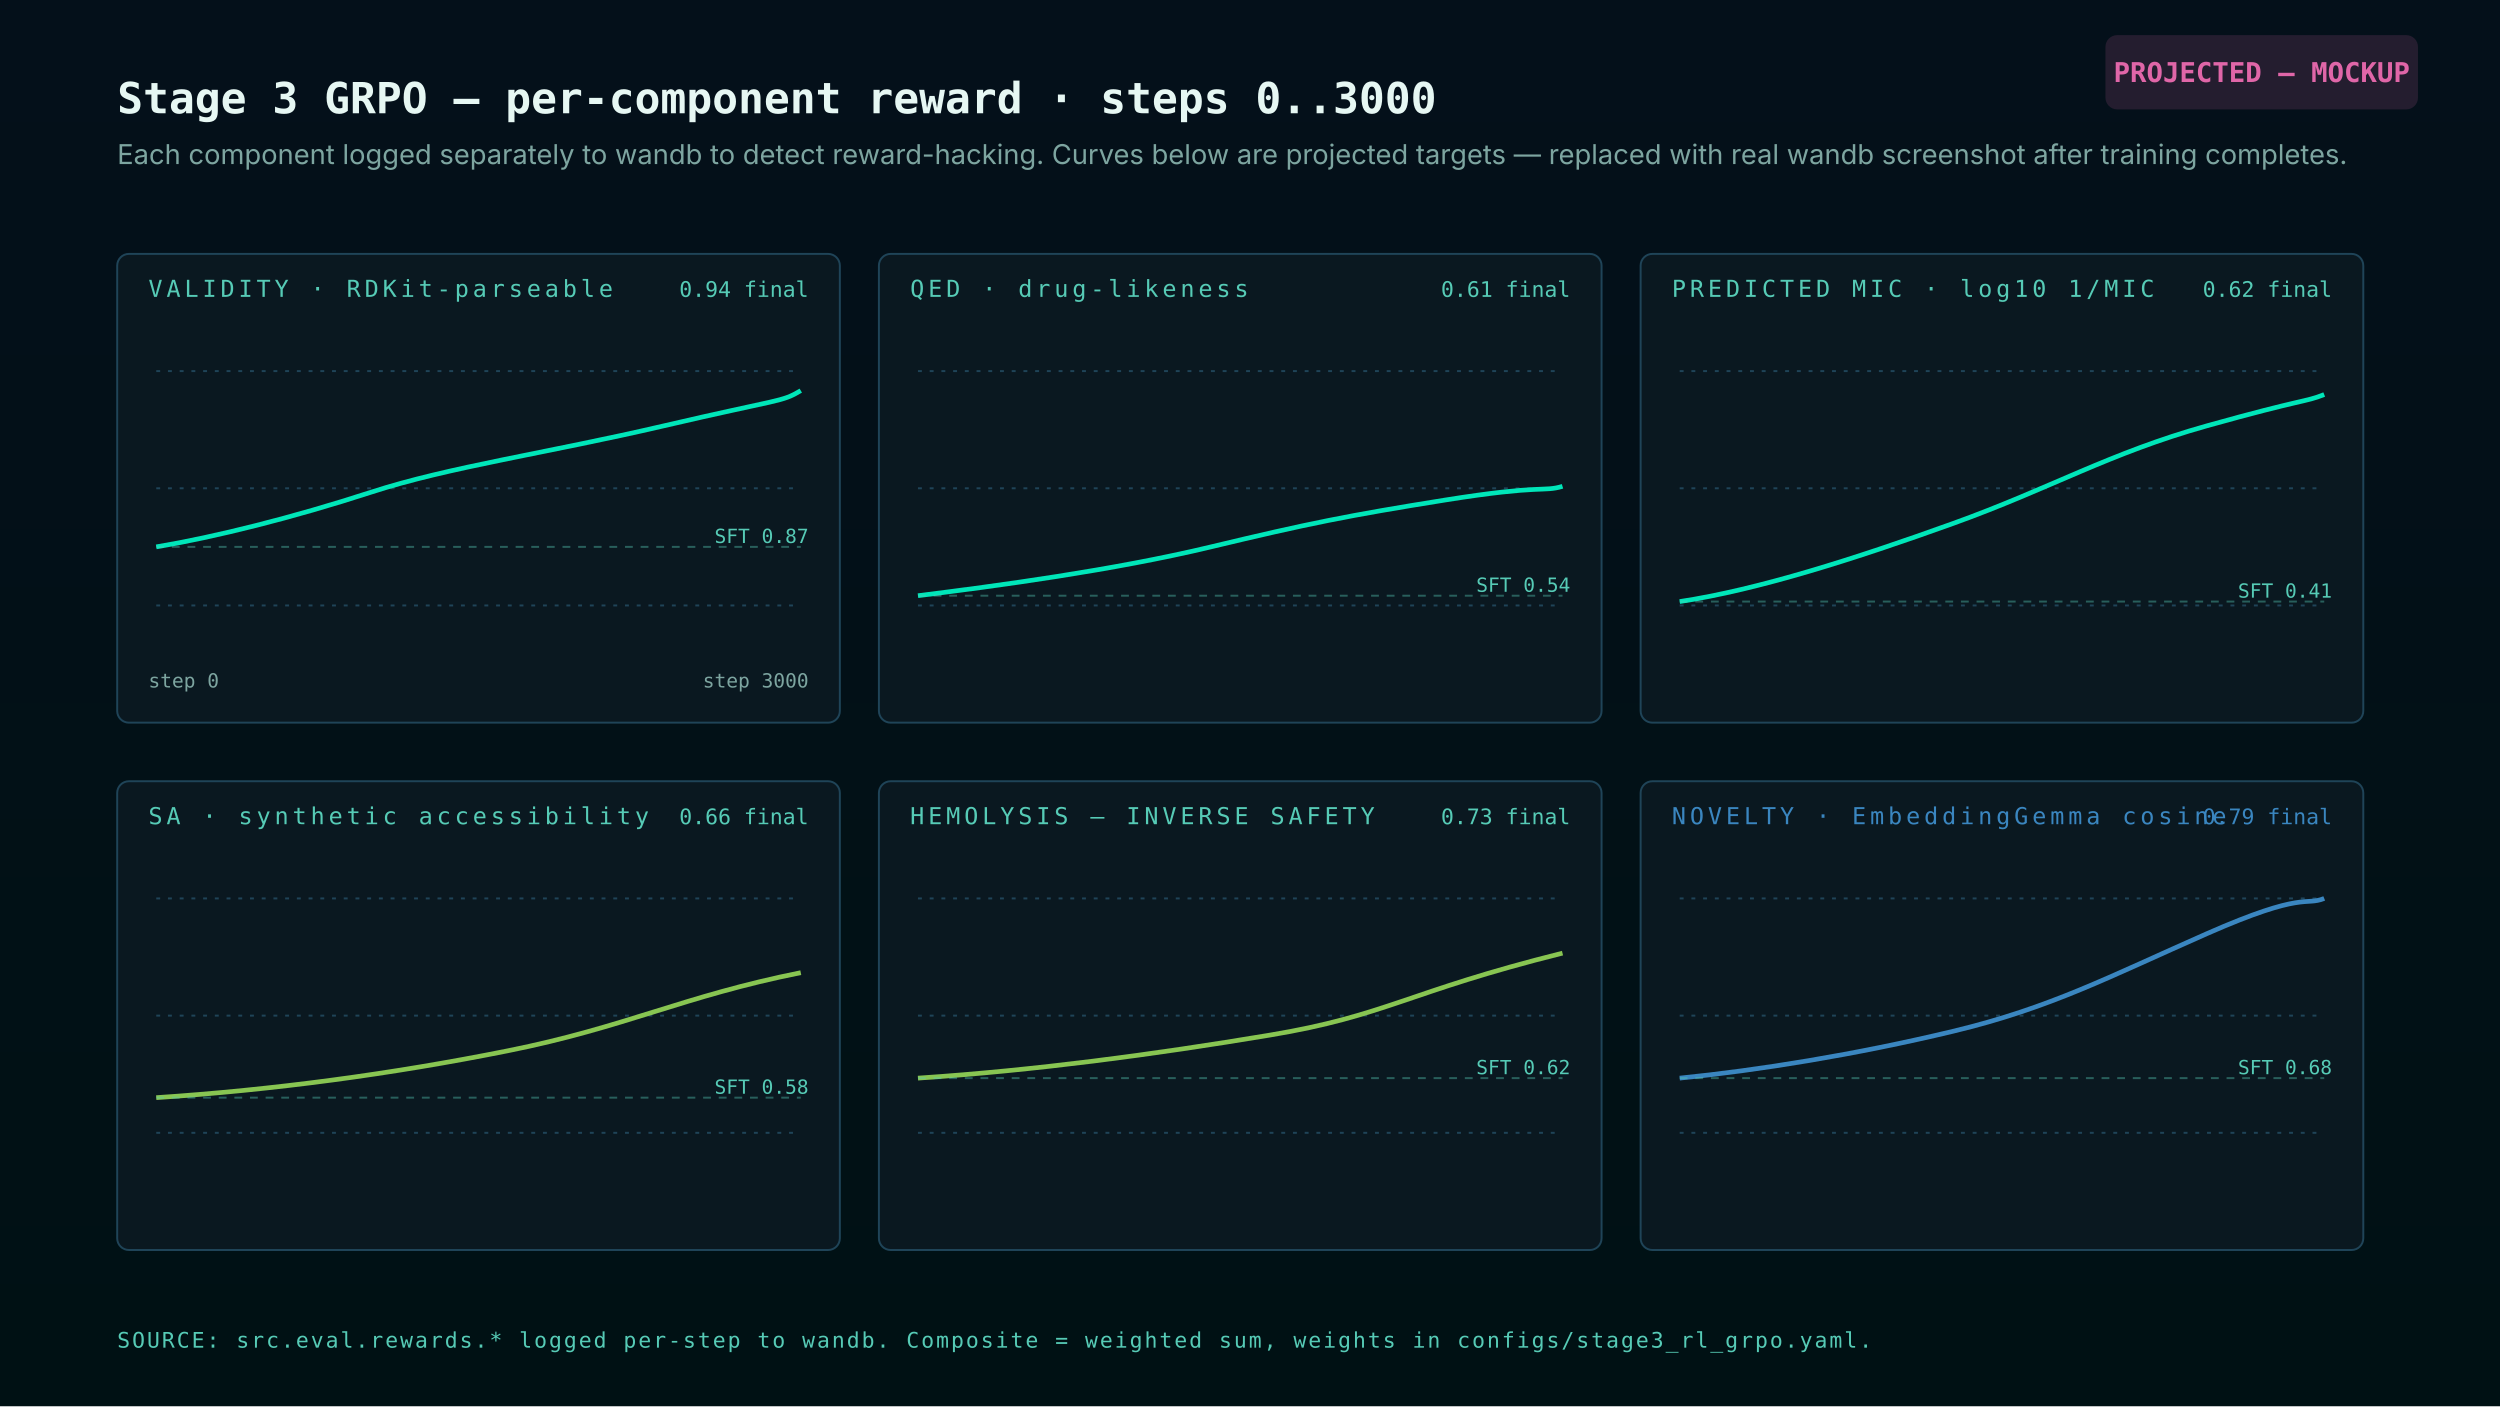
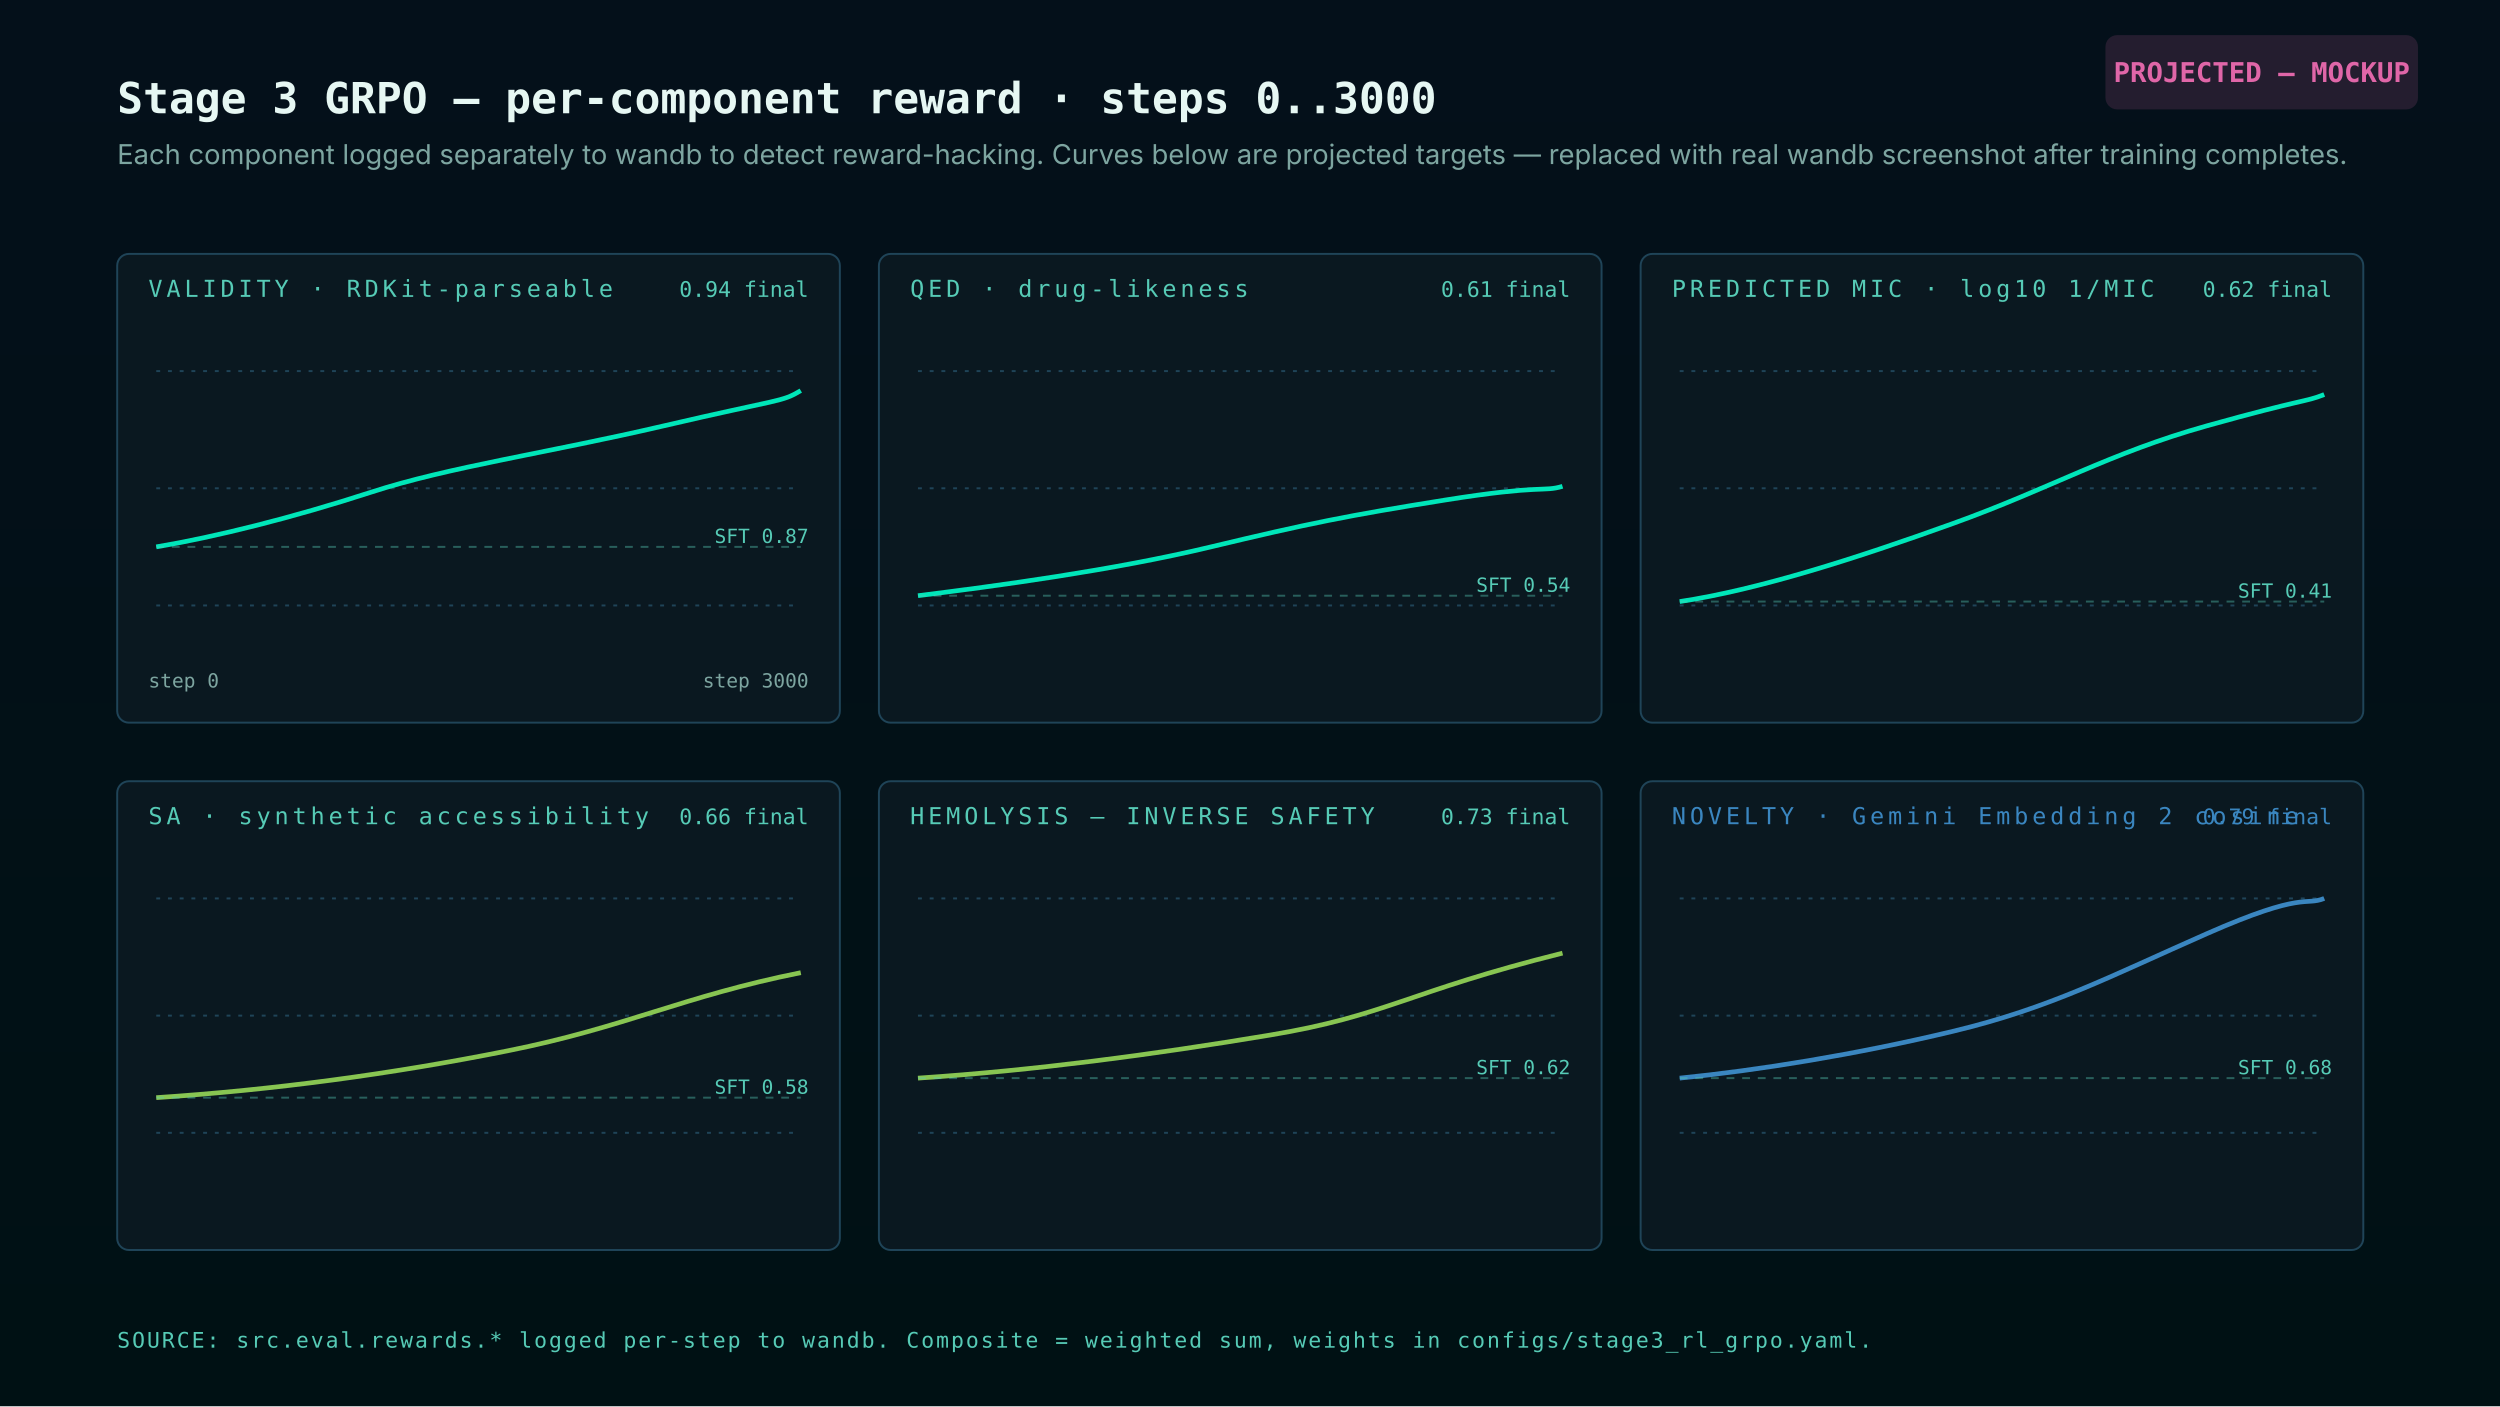
<svg xmlns="http://www.w3.org/2000/svg" viewBox="0 0 1280 720" width="1280" height="720" font-family="Inter, system-ui, sans-serif">
  <defs>
    <linearGradient id="bg" x1="0" y1="0" x2="0" y2="1">
      <stop offset="0" stop-color="#04101a" />
      <stop offset="1" stop-color="#001114" />
    </linearGradient>
  </defs>
  <rect width="1280" height="720" fill="url(#bg)" />
  <text x="60" y="58" font-family="JetBrains Mono, monospace" font-size="22" font-weight="700" fill="#e6f7f3">Stage 3 GRPO — per-component reward · steps 0..3000</text>
  <text x="60" y="84" font-size="14" fill="#7da5a0">Each component logged separately to wandb to detect reward-hacking. Curves below are projected targets — replaced with real wandb screenshot after training completes.</text>
  <g transform="translate(1080,40)">
    <rect x="-2" y="-22" width="160" height="38" rx="6" fill="#e066a8" opacity="0.15" />
    <text x="78" y="2" font-family="JetBrains Mono, monospace" font-size="14" font-weight="700" fill="#e066a8" text-anchor="middle">PROJECTED — MOCKUP</text>
  </g>
  <g font-family="JetBrains Mono, monospace" font-size="11">
    <g transform="translate(60,130)">
      <rect width="370" height="240" rx="6" fill="#0a1820" stroke="#1f4458" />
      <text x="16" y="22" font-size="12" fill="#56cbb6" letter-spacing="2">VALIDITY · RDKit-parseable</text>
      <text x="354" y="22" font-size="11" fill="#56cbb6" text-anchor="end">0.94 final</text>
      <line x1="20" y1="60" x2="350" y2="60" stroke="#1f4458" stroke-dasharray="2 4" />
      <line x1="20" y1="120" x2="350" y2="120" stroke="#1f4458" stroke-dasharray="2 4" />
      <line x1="20" y1="180" x2="350" y2="180" stroke="#1f4458" stroke-dasharray="2 4" />
      <path d="M 20 150 C 50 145 90 135 130 122 S 220 102 280 88 S 340 76 350 70" fill="none" stroke="#00e6b9" stroke-width="2.4" />
      <line x1="20" y1="150" x2="350" y2="150" stroke="#56cbb6" stroke-dasharray="4 4" opacity="0.4" />
      <text x="354" y="148" font-size="10" fill="#56cbb6" text-anchor="end">SFT 0.87</text>
      <text x="16" y="222" font-size="10" fill="#7da5a0">step 0</text>
      <text x="354" y="222" font-size="10" fill="#7da5a0" text-anchor="end">step 3000</text>
    </g>
    <g transform="translate(450,130)">
      <rect width="370" height="240" rx="6" fill="#0a1820" stroke="#1f4458" />
      <text x="16" y="22" font-size="12" fill="#56cbb6" letter-spacing="2">QED · drug-likeness</text>
      <text x="354" y="22" font-size="11" fill="#56cbb6" text-anchor="end">0.61 final</text>
      <line x1="20" y1="60" x2="350" y2="60" stroke="#1f4458" stroke-dasharray="2 4" />
      <line x1="20" y1="120" x2="350" y2="120" stroke="#1f4458" stroke-dasharray="2 4" />
      <line x1="20" y1="180" x2="350" y2="180" stroke="#1f4458" stroke-dasharray="2 4" />
      <path d="M 20 175 C 60 170 120 162 170 150 S 240 134 290 126 S 340 122 350 119" fill="none" stroke="#00e6b9" stroke-width="2.4" />
      <line x1="20" y1="175" x2="350" y2="175" stroke="#56cbb6" stroke-dasharray="4 4" opacity="0.4" />
      <text x="354" y="173" font-size="10" fill="#56cbb6" text-anchor="end">SFT 0.54</text>
    </g>
    <g transform="translate(840,130)">
      <rect width="370" height="240" rx="6" fill="#0a1820" stroke="#1f4458" />
      <text x="16" y="22" font-size="12" fill="#56cbb6" letter-spacing="2">PREDICTED MIC · log10 1/MIC</text>
      <text x="354" y="22" font-size="11" fill="#56cbb6" text-anchor="end">0.62 final</text>
      <line x1="20" y1="60" x2="350" y2="60" stroke="#1f4458" stroke-dasharray="2 4" />
      <line x1="20" y1="120" x2="350" y2="120" stroke="#1f4458" stroke-dasharray="2 4" />
      <line x1="20" y1="180" x2="350" y2="180" stroke="#1f4458" stroke-dasharray="2 4" />
      <path d="M 20 178 C 60 172 110 156 160 138 S 240 102 290 88 S 340 76 350 72" fill="none" stroke="#00e6b9" stroke-width="2.4" />
      <line x1="20" y1="178" x2="350" y2="178" stroke="#56cbb6" stroke-dasharray="4 4" opacity="0.4" />
      <text x="354" y="176" font-size="10" fill="#56cbb6" text-anchor="end">SFT 0.41</text>
    </g>
    <g transform="translate(60,400)">
      <rect width="370" height="240" rx="6" fill="#0a1820" stroke="#1f4458" />
      <text x="16" y="22" font-size="12" fill="#56cbb6" letter-spacing="2">SA · synthetic accessibility</text>
      <text x="354" y="22" font-size="11" fill="#56cbb6" text-anchor="end">0.66 final</text>
      <line x1="20" y1="60" x2="350" y2="60" stroke="#1f4458" stroke-dasharray="2 4" />
      <line x1="20" y1="120" x2="350" y2="120" stroke="#1f4458" stroke-dasharray="2 4" />
      <line x1="20" y1="180" x2="350" y2="180" stroke="#1f4458" stroke-dasharray="2 4" />
      <path d="M 20 162 C 80 158 140 150 200 138 S 290 110 350 98" fill="none" stroke="#88c552" stroke-width="2.4" />
      <line x1="20" y1="162" x2="350" y2="162" stroke="#56cbb6" stroke-dasharray="4 4" opacity="0.4" />
      <text x="354" y="160" font-size="10" fill="#56cbb6" text-anchor="end">SFT 0.58</text>
    </g>
    <g transform="translate(450,400)">
      <rect width="370" height="240" rx="6" fill="#0a1820" stroke="#1f4458" />
      <text x="16" y="22" font-size="12" fill="#56cbb6" letter-spacing="2">HEMOLYSIS — INVERSE SAFETY</text>
      <text x="354" y="22" font-size="11" fill="#56cbb6" text-anchor="end">0.73 final</text>
      <line x1="20" y1="60" x2="350" y2="60" stroke="#1f4458" stroke-dasharray="2 4" />
      <line x1="20" y1="120" x2="350" y2="120" stroke="#1f4458" stroke-dasharray="2 4" />
      <line x1="20" y1="180" x2="350" y2="180" stroke="#1f4458" stroke-dasharray="2 4" />
      <path d="M 20 152 C 80 148 140 140 200 130 S 270 108 350 88" fill="none" stroke="#88c552" stroke-width="2.4" />
      <line x1="20" y1="152" x2="350" y2="152" stroke="#56cbb6" stroke-dasharray="4 4" opacity="0.4" />
      <text x="354" y="150" font-size="10" fill="#56cbb6" text-anchor="end">SFT 0.62</text>
    </g>
    <g transform="translate(840,400)">
      <rect width="370" height="240" rx="6" fill="#0a1820" stroke="#1f4458" />
-       <text x="16" y="22" font-size="12" fill="#3a86c0" letter-spacing="2">NOVELTY · EmbeddingGemma cosine</text>
+       <text x="16" y="22" font-size="12" fill="#3a86c0" letter-spacing="2">NOVELTY · Gemini Embedding 2 cosine</text>
      <text x="354" y="22" font-size="11" fill="#3a86c0" text-anchor="end">0.79 final</text>
      <line x1="20" y1="60" x2="350" y2="60" stroke="#1f4458" stroke-dasharray="2 4" />
      <line x1="20" y1="120" x2="350" y2="120" stroke="#1f4458" stroke-dasharray="2 4" />
      <line x1="20" y1="180" x2="350" y2="180" stroke="#1f4458" stroke-dasharray="2 4" />
      <path d="M 20 152 C 60 148 110 140 160 128 S 240 100 290 78 S 340 64 350 60" fill="none" stroke="#3a86c0" stroke-width="2.4" />
      <line x1="20" y1="152" x2="350" y2="152" stroke="#56cbb6" stroke-dasharray="4 4" opacity="0.4" />
      <text x="354" y="150" font-size="10" fill="#56cbb6" text-anchor="end">SFT 0.68</text>
    </g>
  </g>
  <g font-family="JetBrains Mono, monospace" font-size="11" fill="#56cbb6" letter-spacing="1">
    <text x="60" y="690">SOURCE: src.eval.rewards.* logged per-step to wandb. Composite = weighted sum, weights in configs/stage3_rl_grpo.yaml.</text>
  </g>
</svg>
